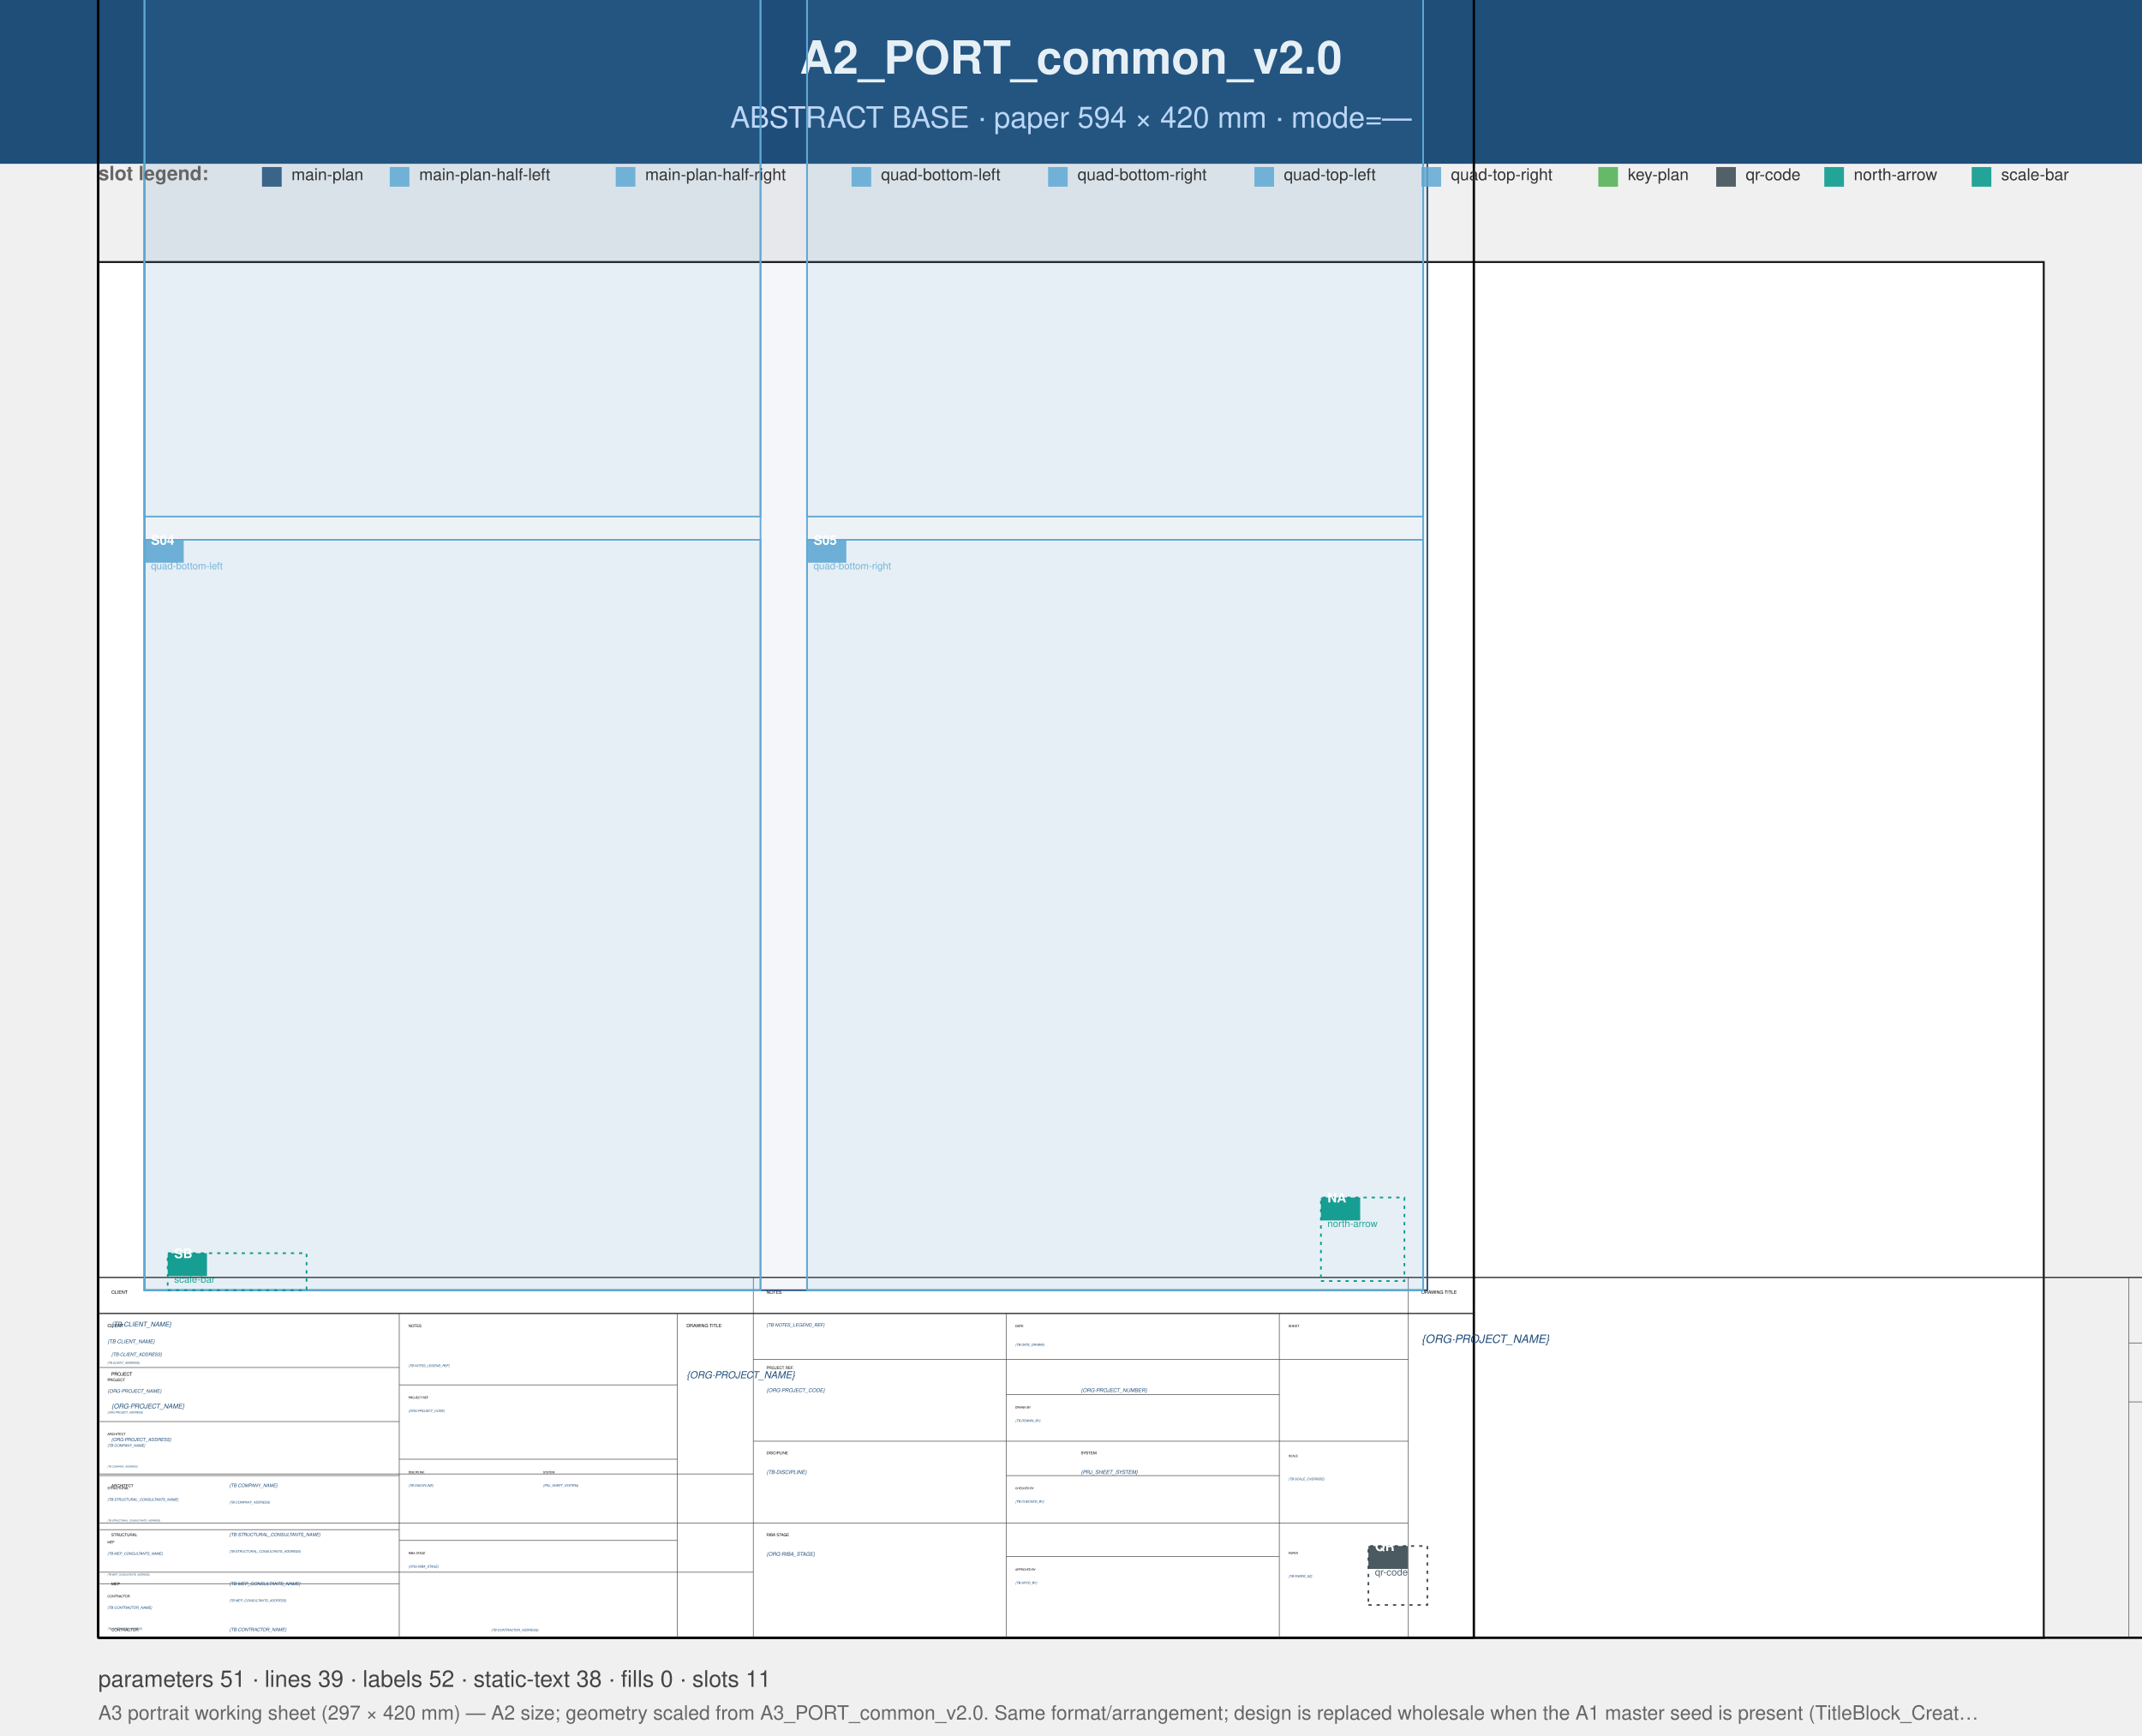
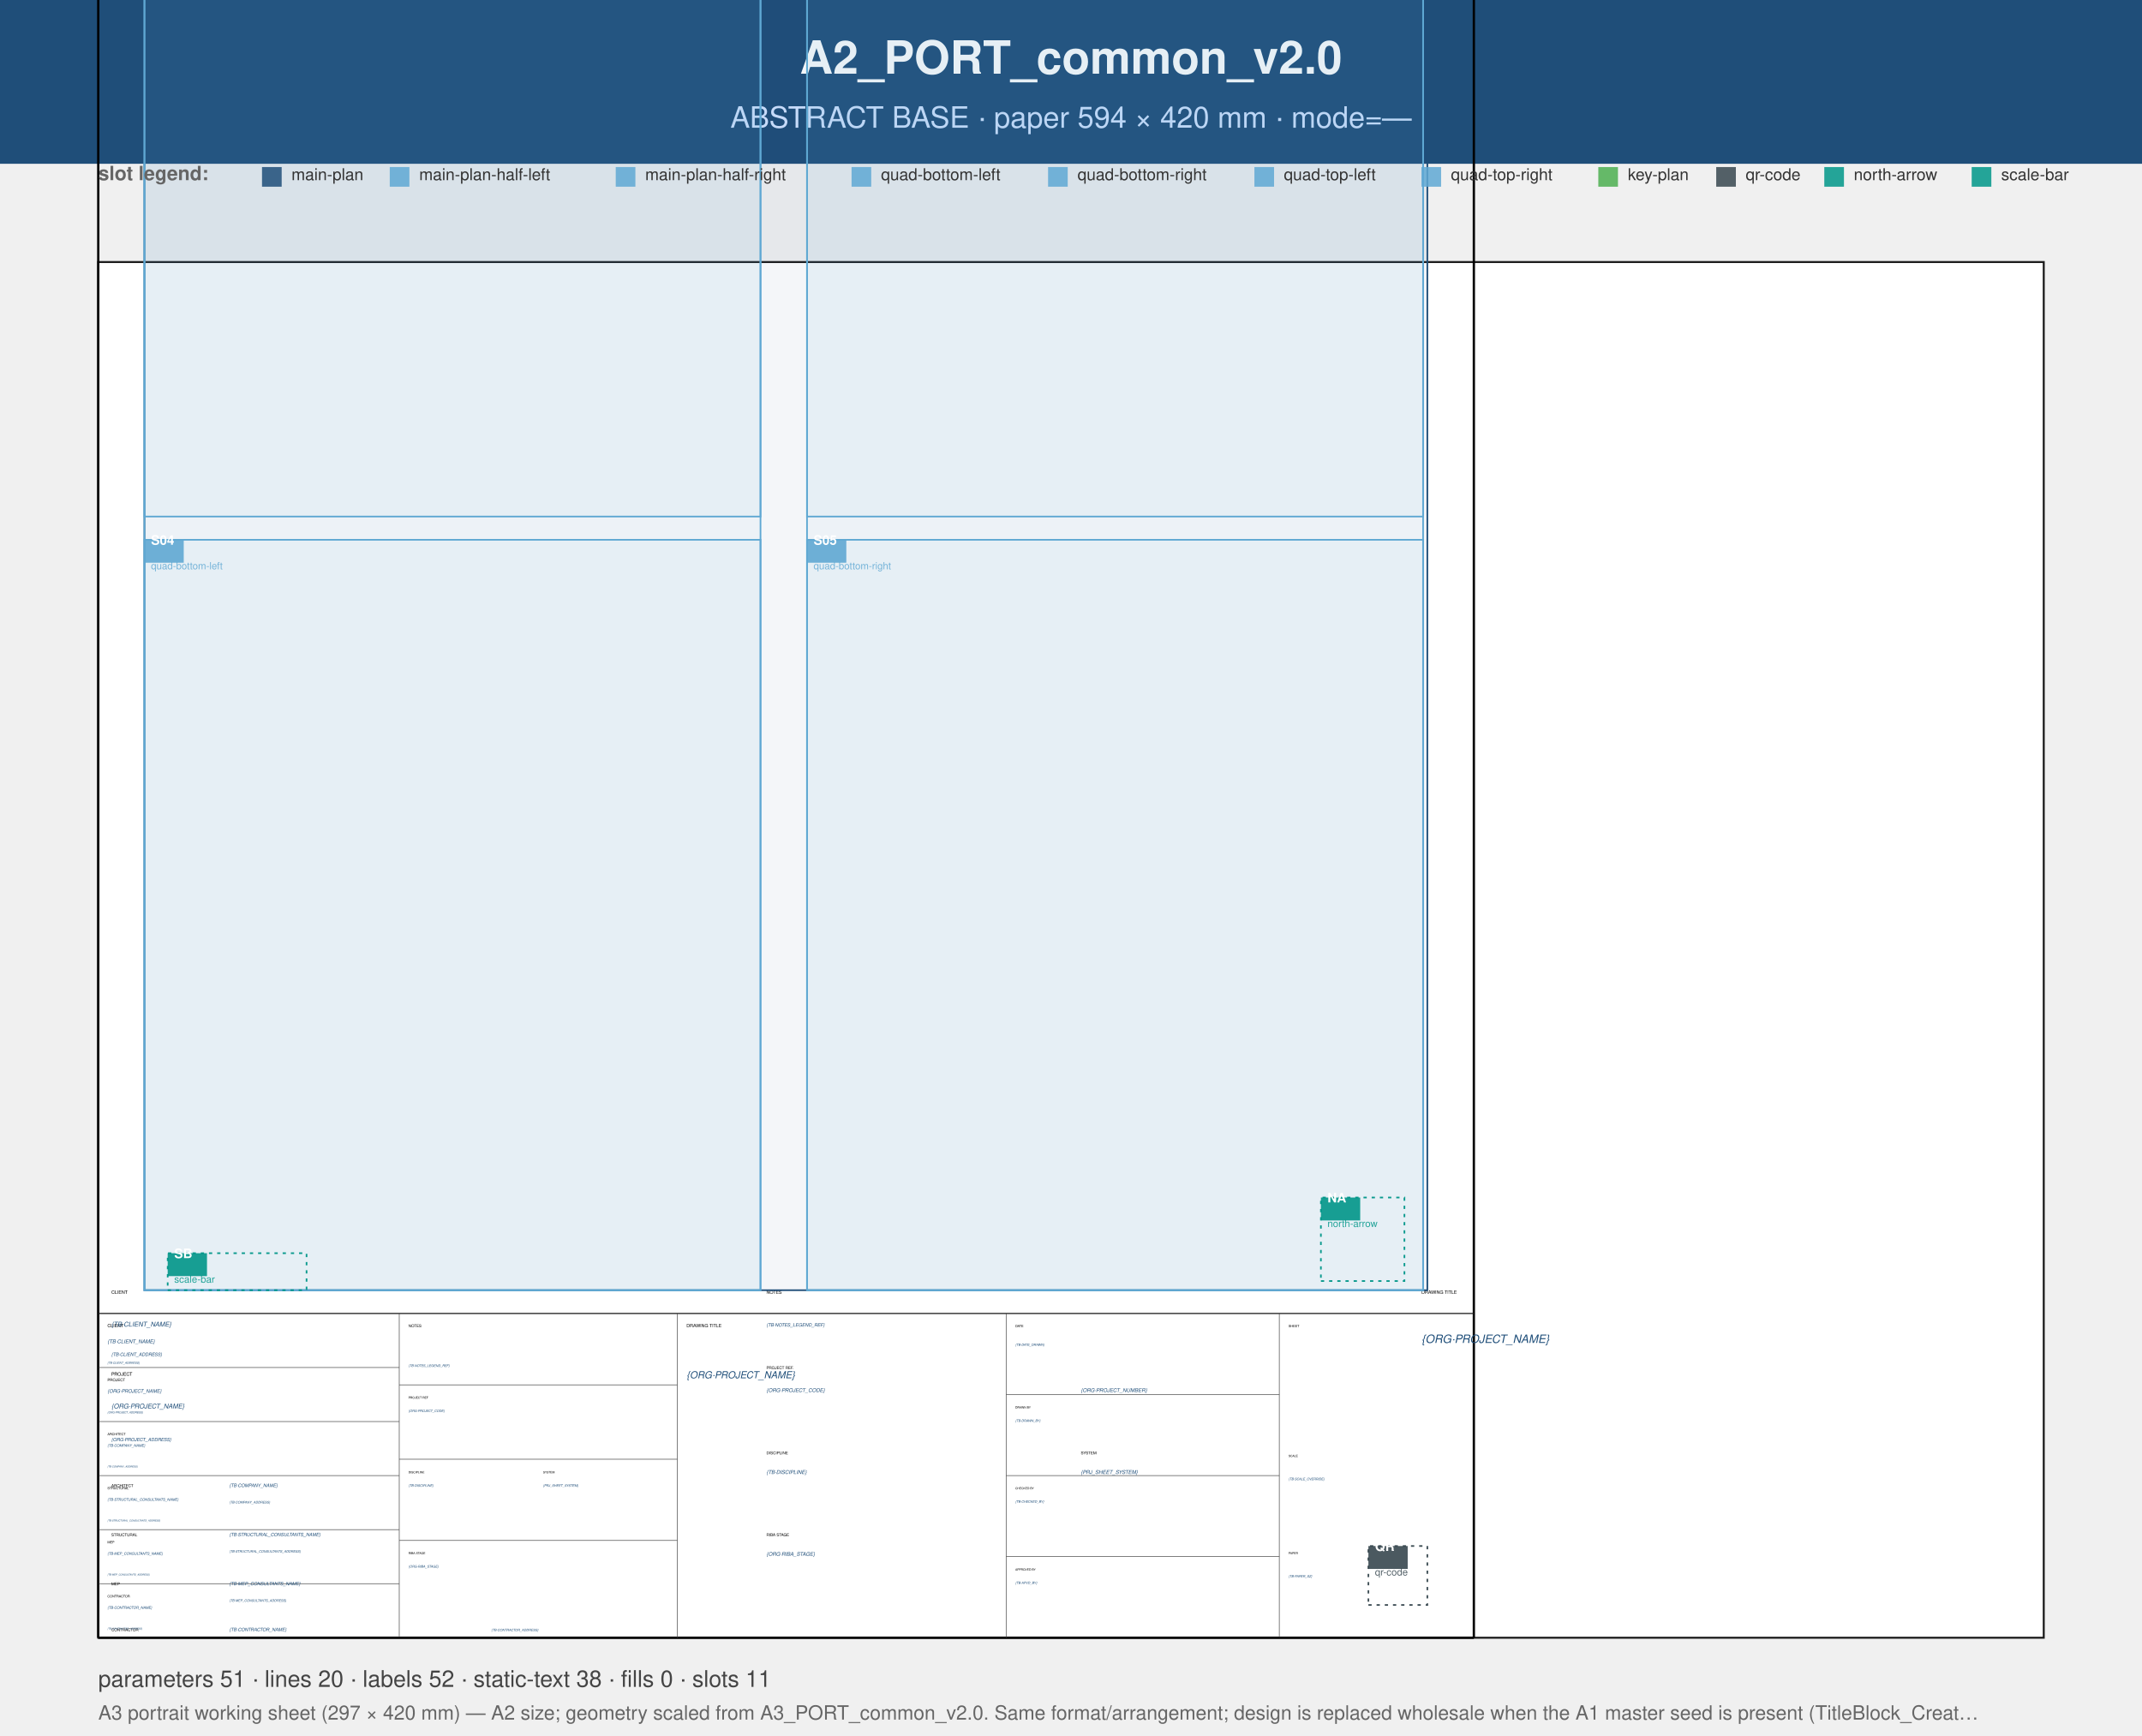
<svg xmlns="http://www.w3.org/2000/svg" viewBox="0 0 654 530" width="654mm" height="530mm" style="background:#fafafa;font-family:Helvetica,Arial,sans-serif;">
  <rect x="0" y="0" width="654" height="50" fill="#1F4E79" />
  <text x="327.0" y="22.5" text-anchor="middle" fill="#fff" font-size="14" font-weight="bold">A2_PORT_common_v2.0</text>
  <text x="327.0" y="39.0" text-anchor="middle" fill="#cfe2ff" font-size="9">ABSTRACT BASE   ·   paper 594 × 420 mm   ·   mode=—</text>
  <g transform="translate(30,500) scale(1,-1)">
    <rect x="0" y="0" width="594" height="420" fill="#ffffff" stroke="#1a1a1a" stroke-width="0.6" />
-     <line x1="0" y1="0" x2="841" y2="0" stroke="#000" stroke-width="0.7" />
-     <line x1="841" y1="0" x2="841" y2="594" stroke="#000" stroke-width="0.7" />
-     <line x1="841" y1="594" x2="0" y2="594" stroke="#000" stroke-width="0.7" />
-     <line x1="0" y1="594" x2="0" y2="0" stroke="#000" stroke-width="0.7" />
-     <line x1="0" y1="110" x2="841" y2="110" stroke="#222" stroke-width="0.35" />
-     <line x1="200" y1="0" x2="200" y2="110" stroke="#444" stroke-width="0.18" />
-     <line x1="400" y1="0" x2="400" y2="110" stroke="#444" stroke-width="0.18" />
-     <line x1="620" y1="0" x2="620" y2="110" stroke="#444" stroke-width="0.18" />
-     <line x1="820" y1="0" x2="820" y2="110" stroke="#444" stroke-width="0.18" />
-     <line x1="0" y1="50" x2="200" y2="50" stroke="#444" stroke-width="0.18" />
-     <line x1="0" y1="35" x2="200" y2="35" stroke="#444" stroke-width="0.18" />
-     <line x1="0" y1="20" x2="200" y2="20" stroke="#444" stroke-width="0.18" />
-     <line x1="200" y1="85" x2="400" y2="85" stroke="#444" stroke-width="0.18" />
-     <line x1="200" y1="60" x2="400" y2="60" stroke="#444" stroke-width="0.18" />
-     <line x1="200" y1="35" x2="400" y2="35" stroke="#444" stroke-width="0.18" />
-     <line x1="620" y1="90" x2="820" y2="90" stroke="#444" stroke-width="0.18" />
-     <line x1="620" y1="72" x2="820" y2="72" stroke="#444" stroke-width="0.18" />
-     <line x1="680" y1="72" x2="680" y2="110" stroke="#444" stroke-width="0.18" />
-     <line x1="750" y1="72" x2="750" y2="110" stroke="#444" stroke-width="0.18" />
    <line x1="0.0" y1="0.0" x2="420.0" y2="0.0" stroke="#000" stroke-width="0.7" />
    <line x1="420.0" y1="0.0" x2="420.0" y2="594.0" stroke="#000" stroke-width="0.7" />
    <line x1="420.0" y1="594.0" x2="0.0" y2="594.0" stroke="#000" stroke-width="0.7" />
    <line x1="0.0" y1="594.0" x2="0.0" y2="0.0" stroke="#000" stroke-width="0.7" />
    <line x1="0.0" y1="99.0" x2="420.0" y2="99.0" stroke="#222" stroke-width="0.35" />
    <line x1="91.9" y1="0.0" x2="91.9" y2="99.0" stroke="#444" stroke-width="0.18" />
    <line x1="176.8" y1="0.0" x2="176.8" y2="99.0" stroke="#444" stroke-width="0.18" />
    <line x1="277.2" y1="0.0" x2="277.2" y2="99.0" stroke="#444" stroke-width="0.18" />
    <line x1="360.6" y1="0.0" x2="360.6" y2="99.0" stroke="#444" stroke-width="0.18" />
    <line x1="0.0" y1="16.5" x2="91.9" y2="16.5" stroke="#444" stroke-width="0.18" />
    <line x1="0.0" y1="33.0" x2="91.9" y2="33.0" stroke="#444" stroke-width="0.18" />
    <line x1="0.0" y1="49.5" x2="91.9" y2="49.5" stroke="#444" stroke-width="0.18" />
    <line x1="0.0" y1="66.0" x2="91.9" y2="66.0" stroke="#444" stroke-width="0.18" />
    <line x1="0.0" y1="82.5" x2="91.9" y2="82.5" stroke="#444" stroke-width="0.18" />
    <line x1="91.9" y1="29.7" x2="176.8" y2="29.7" stroke="#444" stroke-width="0.18" />
    <line x1="91.9" y1="54.5" x2="176.8" y2="54.5" stroke="#444" stroke-width="0.18" />
    <line x1="91.9" y1="77.2" x2="176.8" y2="77.2" stroke="#444" stroke-width="0.18" />
    <line x1="277.2" y1="24.8" x2="360.6" y2="24.8" stroke="#444" stroke-width="0.18" />
    <line x1="277.2" y1="49.5" x2="360.6" y2="49.5" stroke="#444" stroke-width="0.18" />
    <line x1="277.2" y1="74.2" x2="360.6" y2="74.2" stroke="#444" stroke-width="0.18" />
    <g transform="translate(4,105) scale(1,-1)">
      <text x="0" y="0" font-size="1.4" text-anchor="start" fill="#000">CLIENT</text>
    </g>
    <g transform="translate(4,80) scale(1,-1)">
      <text x="0" y="0" font-size="1.4" text-anchor="start" fill="#000">PROJECT</text>
    </g>
    <g transform="translate(4,46) scale(1,-1)">
      <text x="0" y="0" font-size="1.2" text-anchor="start" fill="#000">ARCHITECT</text>
    </g>
    <g transform="translate(4,31) scale(1,-1)">
      <text x="0" y="0" font-size="1.2" text-anchor="start" fill="#000">STRUCTURAL</text>
    </g>
    <g transform="translate(4,16) scale(1,-1)">
      <text x="0" y="0" font-size="1.2" text-anchor="start" fill="#000">MEP</text>
    </g>
    <g transform="translate(4,2) scale(1,-1)">
      <text x="0" y="0" font-size="1.2" text-anchor="start" fill="#000">CONTRACTOR</text>
    </g>
    <g transform="translate(204,105) scale(1,-1)">
      <text x="0" y="0" font-size="1.4" text-anchor="start" fill="#000">NOTES</text>
    </g>
    <g transform="translate(404,105) scale(1,-1)">
      <text x="0" y="0" font-size="1.4" text-anchor="start" fill="#000">DRAWING TITLE</text>
    </g>
    <g transform="translate(204,82) scale(1,-1)">
      <text x="0" y="0" font-size="1.2" text-anchor="start" fill="#000">PROJECT REF.</text>
    </g>
    <g transform="translate(204,56) scale(1,-1)">
      <text x="0" y="0" font-size="1.2" text-anchor="start" fill="#000">DISCIPLINE</text>
    </g>
    <g transform="translate(204,31) scale(1,-1)">
      <text x="0" y="0" font-size="1.2" text-anchor="start" fill="#000">RIBA STAGE</text>
    </g>
    <g transform="translate(624,105) scale(1,-1)">
      <text x="0" y="0" font-size="1.2" text-anchor="start" fill="#000">DATE</text>
    </g>
    <g transform="translate(684,105) scale(1,-1)">
      <text x="0" y="0" font-size="1.2" text-anchor="start" fill="#000">PAPER</text>
    </g>
    <g transform="translate(754,105) scale(1,-1)">
      <text x="0" y="0" font-size="1.2" text-anchor="start" fill="#000">SCALE</text>
    </g>
    <g transform="translate(624,87) scale(1,-1)">
      <text x="0" y="0" font-size="1.2" text-anchor="start" fill="#000">DRAWN BY</text>
    </g>
    <g transform="translate(684,87) scale(1,-1)">
      <text x="0" y="0" font-size="1.2" text-anchor="start" fill="#000">CHECKED BY</text>
    </g>
    <g transform="translate(754,87) scale(1,-1)">
      <text x="0" y="0" font-size="1.2" text-anchor="start" fill="#000">APPROVED BY</text>
    </g>
    <g transform="translate(624,69) scale(1,-1)">
      <text x="0" y="0" font-size="1.0" text-anchor="start" fill="#000">DATES</text>
    </g>
    <g transform="translate(300,56) scale(1,-1)">
      <text x="0" y="0" font-size="1.2" text-anchor="start" fill="#000">SYSTEM</text>
    </g>
    <g transform="translate(2.8,94.8) scale(1,-1)">
      <text x="0" y="0" font-size="1.39" text-anchor="start" fill="#000">CLIENT</text>
    </g>
    <g transform="translate(2.8,78.3) scale(1,-1)">
      <text x="0" y="0" font-size="1.19" text-anchor="start" fill="#000">PROJECT</text>
    </g>
    <g transform="translate(2.8,61.8) scale(1,-1)">
      <text x="0" y="0" font-size="0.99" text-anchor="start" fill="#000">ARCHITECT</text>
    </g>
    <g transform="translate(2.8,45.3) scale(1,-1)">
      <text x="0" y="0" font-size="0.99" text-anchor="start" fill="#000">STRUCTURAL</text>
    </g>
    <g transform="translate(2.8,28.8) scale(1,-1)">
      <text x="0" y="0" font-size="0.99" text-anchor="start" fill="#000">MEP</text>
    </g>
    <g transform="translate(2.8,12.3) scale(1,-1)">
      <text x="0" y="0" font-size="0.99" text-anchor="start" fill="#000">CONTRACTOR</text>
    </g>
    <g transform="translate(94.7,94.8) scale(1,-1)">
      <text x="0" y="0" font-size="1.19" text-anchor="start" fill="#000">NOTES</text>
    </g>
    <g transform="translate(94.7,73.0) scale(1,-1)">
      <text x="0" y="0" font-size="0.89" text-anchor="start" fill="#000">PROJECT REF</text>
    </g>
    <g transform="translate(94.7,50.2) scale(1,-1)">
      <text x="0" y="0" font-size="0.89" text-anchor="start" fill="#000">DISCIPLINE</text>
    </g>
    <g transform="translate(94.7,25.5) scale(1,-1)">
      <text x="0" y="0" font-size="0.89" text-anchor="start" fill="#000">RIBA STAGE</text>
    </g>
    <g transform="translate(179.6,94.8) scale(1,-1)">
      <text x="0" y="0" font-size="1.39" text-anchor="start" fill="#000">DRAWING TITLE</text>
    </g>
    <g transform="translate(280.0,94.8) scale(1,-1)">
      <text x="0" y="0" font-size="0.99" text-anchor="start" fill="#000">DATE</text>
    </g>
    <g transform="translate(280.0,70.0) scale(1,-1)">
      <text x="0" y="0" font-size="0.89" text-anchor="start" fill="#000">DRAWN BY</text>
    </g>
    <g transform="translate(280.0,45.3) scale(1,-1)">
      <text x="0" y="0" font-size="0.89" text-anchor="start" fill="#000">CHECKED BY</text>
    </g>
    <g transform="translate(280.0,20.5) scale(1,-1)">
      <text x="0" y="0" font-size="0.89" text-anchor="start" fill="#000">APPROVED BY</text>
    </g>
    <g transform="translate(363.4,94.8) scale(1,-1)">
      <text x="0" y="0" font-size="0.99" text-anchor="start" fill="#000">SHEET</text>
    </g>
    <g transform="translate(363.4,55.2) scale(1,-1)">
      <text x="0" y="0" font-size="0.89" text-anchor="start" fill="#000">SCALE</text>
    </g>
    <g transform="translate(363.4,25.5) scale(1,-1)">
      <text x="0" y="0" font-size="0.89" text-anchor="start" fill="#000">PAPER</text>
    </g>
    <g transform="translate(135.8,50.2) scale(1,-1)">
      <text x="0" y="0" font-size="0.89" text-anchor="start" fill="#000">SYSTEM</text>
    </g>
    <g transform="translate(4,95) scale(1,-1)">
      <text x="0" y="0" font-size="2.0" text-anchor="start" fill="#1F4E79" font-style="italic">{TB·CLIENT_NAME}</text>
    </g>
    <g transform="translate(4,86) scale(1,-1)">
      <text x="0" y="0" font-size="1.4" text-anchor="start" fill="#1F4E79" font-style="italic">{TB·CLIENT_ADDRESS}</text>
    </g>
    <g transform="translate(4,70) scale(1,-1)">
      <text x="0" y="0" font-size="2.0" text-anchor="start" fill="#1F4E79" font-style="italic">{ORG·PROJECT_NAME}</text>
    </g>
    <g transform="translate(4,60) scale(1,-1)">
      <text x="0" y="0" font-size="1.4" text-anchor="start" fill="#1F4E79" font-style="italic">{ORG·PROJECT_ADDRESS}</text>
    </g>
    <g transform="translate(40,46) scale(1,-1)">
      <text x="0" y="0" font-size="1.4" text-anchor="start" fill="#1F4E79" font-style="italic">{TB·COMPANY_NAME}</text>
    </g>
    <g transform="translate(40,41) scale(1,-1)">
      <text x="0" y="0" font-size="1.0" text-anchor="start" fill="#1F4E79" font-style="italic">{TB·COMPANY_ADDRESS}</text>
    </g>
    <g transform="translate(40,31) scale(1,-1)">
      <text x="0" y="0" font-size="1.4" text-anchor="start" fill="#1F4E79" font-style="italic">{TB·STRUCTURAL_CONSULTANTS_NAME}</text>
    </g>
    <g transform="translate(40,26) scale(1,-1)">
      <text x="0" y="0" font-size="1.0" text-anchor="start" fill="#1F4E79" font-style="italic">{TB·STRUCTURAL_CONSULTANTS_ADDRESS}</text>
    </g>
    <g transform="translate(40,16) scale(1,-1)">
      <text x="0" y="0" font-size="1.4" text-anchor="start" fill="#1F4E79" font-style="italic">{TB·MEP_CONSULTANTS_NAME}</text>
    </g>
    <g transform="translate(40,11) scale(1,-1)">
      <text x="0" y="0" font-size="1.0" text-anchor="start" fill="#1F4E79" font-style="italic">{TB·MEP_CONSULTANTS_ADDRESS}</text>
    </g>
    <g transform="translate(40,2) scale(1,-1)">
      <text x="0" y="0" font-size="1.4" text-anchor="start" fill="#1F4E79" font-style="italic">{TB·CONTRACTOR_NAME}</text>
    </g>
    <g transform="translate(120,2) scale(1,-1)">
      <text x="0" y="0" font-size="1.0" text-anchor="start" fill="#1F4E79" font-style="italic">{TB·CONTRACTOR_ADDRESS}</text>
    </g>
    <g transform="translate(204,75) scale(1,-1)">
      <text x="0" y="0" font-size="1.6" text-anchor="start" fill="#1F4E79" font-style="italic">{ORG·PROJECT_CODE}</text>
    </g>
    <g transform="translate(300,75) scale(1,-1)">
      <text x="0" y="0" font-size="1.6" text-anchor="start" fill="#1F4E79" font-style="italic">{ORG·PROJECT_NUMBER}</text>
    </g>
    <g transform="translate(204,50) scale(1,-1)">
      <text x="0" y="0" font-size="1.6" text-anchor="start" fill="#1F4E79" font-style="italic">{TB·DISCIPLINE}</text>
    </g>
    <g transform="translate(204,25) scale(1,-1)">
      <text x="0" y="0" font-size="1.6" text-anchor="start" fill="#1F4E79" font-style="italic">{ORG·RIBA_STAGE}</text>
    </g>
    <g transform="translate(204,95) scale(1,-1)">
      <text x="0" y="0" font-size="1.4" text-anchor="start" fill="#1F4E79" font-style="italic">{TB·NOTES_LEGEND_REF}</text>
    </g>
    <g transform="translate(404,90) scale(1,-1)">
      <text x="0" y="0" font-size="3.5" text-anchor="start" fill="#1F4E79" font-style="italic">{ORG·PROJECT_NAME}</text>
    </g>
    <g transform="translate(624,96) scale(1,-1)">
      <text x="0" y="0" font-size="1.4" text-anchor="start" fill="#1F4E79" font-style="italic">{TB·DATE_DRAWN}</text>
    </g>
    <g transform="translate(684,96) scale(1,-1)">
      <text x="0" y="0" font-size="1.4" text-anchor="start" fill="#1F4E79" font-style="italic">{TB·PAPER_SZ}</text>
    </g>
    <g transform="translate(754,96) scale(1,-1)">
      <text x="0" y="0" font-size="1.4" text-anchor="start" fill="#1F4E79" font-style="italic">{TB·SCALE_OVERRIDE}</text>
    </g>
    <g transform="translate(624,78) scale(1,-1)">
      <text x="0" y="0" font-size="1.4" text-anchor="start" fill="#1F4E79" font-style="italic">{TB·DRAWN_BY}</text>
    </g>
    <g transform="translate(684,78) scale(1,-1)">
      <text x="0" y="0" font-size="1.4" text-anchor="start" fill="#1F4E79" font-style="italic">{TB·CHECKED_BY}</text>
    </g>
    <g transform="translate(754,78) scale(1,-1)">
      <text x="0" y="0" font-size="1.4" text-anchor="start" fill="#1F4E79" font-style="italic">{TB·APVD_BY}</text>
    </g>
    <g transform="translate(624,64) scale(1,-1)">
      <text x="0" y="0" font-size="1.0" text-anchor="start" fill="#1F4E79" font-style="italic">{TB·DATE_DRAWN}</text>
    </g>
    <g transform="translate(684,64) scale(1,-1)">
      <text x="0" y="0" font-size="1.0" text-anchor="start" fill="#1F4E79" font-style="italic">{TB·DATE_CHECKED}</text>
    </g>
    <g transform="translate(754,64) scale(1,-1)">
      <text x="0" y="0" font-size="1.0" text-anchor="start" fill="#1F4E79" font-style="italic">{TB·DATE_APVD}</text>
    </g>
    <g transform="translate(300,50) scale(1,-1)">
      <text x="0" y="0" font-size="1.6" text-anchor="start" fill="#1F4E79" font-style="italic">{PRJ_SHEET_SYSTEM}</text>
    </g>
    <g transform="translate(2.8,89.9) scale(1,-1)">
      <text x="0" y="0" font-size="1.58" text-anchor="start" fill="#1F4E79" font-style="italic">{TB·CLIENT_NAME}</text>
    </g>
    <g transform="translate(2.8,83.6) scale(1,-1)">
      <text x="0" y="0" font-size="0.89" text-anchor="start" fill="#1F4E79" font-style="italic">{TB·CLIENT_ADDRESS}</text>
    </g>
    <g transform="translate(2.8,74.8) scale(1,-1)">
      <text x="0" y="0" font-size="1.48" text-anchor="start" fill="#1F4E79" font-style="italic">{ORG·PROJECT_NAME}</text>
    </g>
    <g transform="translate(2.8,68.5) scale(1,-1)">
      <text x="0" y="0" font-size="0.83" text-anchor="start" fill="#1F4E79" font-style="italic">{ORG·PROJECT_ADDRESS}</text>
    </g>
    <g transform="translate(2.8,58.3) scale(1,-1)">
      <text x="0" y="0" font-size="1.09" text-anchor="start" fill="#1F4E79" font-style="italic">{TB·COMPANY_NAME}</text>
    </g>
    <g transform="translate(2.8,52.0) scale(1,-1)">
      <text x="0" y="0" font-size="0.74" text-anchor="start" fill="#1F4E79" font-style="italic">{TB·COMPANY_ADDRESS}</text>
    </g>
    <g transform="translate(2.8,41.8) scale(1,-1)">
      <text x="0" y="0" font-size="1.09" text-anchor="start" fill="#1F4E79" font-style="italic">{TB·STRUCTURAL_CONSULTANTS_NAME}</text>
    </g>
    <g transform="translate(2.8,35.5) scale(1,-1)">
      <text x="0" y="0" font-size="0.74" text-anchor="start" fill="#1F4E79" font-style="italic">{TB·STRUCTURAL_CONSULTANTS_ADDRESS}</text>
    </g>
    <g transform="translate(2.8,25.3) scale(1,-1)">
      <text x="0" y="0" font-size="1.09" text-anchor="start" fill="#1F4E79" font-style="italic">{TB·MEP_CONSULTANTS_NAME}</text>
    </g>
    <g transform="translate(2.8,19.0) scale(1,-1)">
      <text x="0" y="0" font-size="0.74" text-anchor="start" fill="#1F4E79" font-style="italic">{TB·MEP_CONSULTANTS_ADDRESS}</text>
    </g>
    <g transform="translate(2.8,8.8) scale(1,-1)">
      <text x="0" y="0" font-size="1.09" text-anchor="start" fill="#1F4E79" font-style="italic">{TB·CONTRACTOR_NAME}</text>
    </g>
    <g transform="translate(2.8,2.5) scale(1,-1)">
      <text x="0" y="0" font-size="0.74" text-anchor="start" fill="#1F4E79" font-style="italic">{TB·CONTRACTOR_ADDRESS}</text>
    </g>
    <g transform="translate(94.7,82.7) scale(1,-1)">
      <text x="0" y="0" font-size="0.99" text-anchor="start" fill="#1F4E79" font-style="italic">{TB·NOTES_LEGEND_REF}</text>
    </g>
    <g transform="translate(94.7,68.9) scale(1,-1)">
      <text x="0" y="0" font-size="0.99" text-anchor="start" fill="#1F4E79" font-style="italic">{ORG·PROJECT_CODE}</text>
    </g>
    <g transform="translate(94.7,46.1) scale(1,-1)">
      <text x="0" y="0" font-size="0.99" text-anchor="start" fill="#1F4E79" font-style="italic">{TB·DISCIPLINE}</text>
    </g>
    <g transform="translate(94.7,21.4) scale(1,-1)">
      <text x="0" y="0" font-size="0.99" text-anchor="start" fill="#1F4E79" font-style="italic">{ORG·RIBA_STAGE}</text>
    </g>
    <g transform="translate(179.6,79.2) scale(1,-1)">
      <text x="0" y="0" font-size="2.97" text-anchor="start" fill="#1F4E79" font-style="italic">{ORG·PROJECT_NAME}</text>
    </g>
    <g transform="translate(280.0,89.1) scale(1,-1)">
      <text x="0" y="0" font-size="0.99" text-anchor="start" fill="#1F4E79" font-style="italic">{TB·DATE_DRAWN}</text>
    </g>
    <g transform="translate(280.0,65.9) scale(1,-1)">
      <text x="0" y="0" font-size="0.99" text-anchor="start" fill="#1F4E79" font-style="italic">{TB·DRAWN_BY}</text>
    </g>
    <g transform="translate(280.0,41.2) scale(1,-1)">
      <text x="0" y="0" font-size="0.99" text-anchor="start" fill="#1F4E79" font-style="italic">{TB·CHECKED_BY}</text>
    </g>
    <g transform="translate(280.0,16.4) scale(1,-1)">
      <text x="0" y="0" font-size="0.99" text-anchor="start" fill="#1F4E79" font-style="italic">{TB·APVD_BY}</text>
    </g>
    <g transform="translate(363.4,48.1) scale(1,-1)">
      <text x="0" y="0" font-size="0.99" text-anchor="start" fill="#1F4E79" font-style="italic">{TB·SCALE_OVERRIDE}</text>
    </g>
    <g transform="translate(363.4,18.4) scale(1,-1)">
      <text x="0" y="0" font-size="0.99" text-anchor="start" fill="#1F4E79" font-style="italic">{TB·PAPER_SZ}</text>
    </g>
    <g transform="translate(135.8,46.1) scale(1,-1)">
      <text x="0" y="0" font-size="0.99" text-anchor="start" fill="#1F4E79" font-style="italic">{PRJ_SHEET_SYSTEM}</text>
    </g>
    <rect x="14.1" y="106.1" width="391.7" height="480.9" fill="#1F4E79" fill-opacity="0.05" stroke="#1F4E79" stroke-width="0.5" stroke-dasharray="" opacity="1.0" />
    <rect x="14.1" y="580.0" width="12" height="7" fill="#1F4E79" opacity="0.9" />
    <g transform="translate(16.1,585.5) scale(1,-1)">
      <text x="0" y="0" font-size="4" font-weight="bold" fill="#fff">S01</text>
    </g>
    <g transform="translate(16.1,578.0) scale(1,-1)">
      <text x="0" y="0" font-size="3" fill="#1F4E79" opacity="0.85">main-plan</text>
    </g>
    <rect x="14.1" y="106.1" width="188.1" height="480.9" fill="#5fa8d3" fill-opacity="0.05" stroke="#5fa8d3" stroke-width="0.5" stroke-dasharray="" opacity="1.0" />
    <rect x="14.1" y="580.0" width="12" height="7" fill="#5fa8d3" opacity="0.9" />
    <g transform="translate(16.1,585.5) scale(1,-1)">
      <text x="0" y="0" font-size="4" font-weight="bold" fill="#fff">S02</text>
    </g>
    <g transform="translate(16.1,578.0) scale(1,-1)">
      <text x="0" y="0" font-size="3" fill="#5fa8d3" opacity="0.85">main-plan-half-left</text>
    </g>
    <rect x="216.4" y="106.1" width="188.1" height="480.9" fill="#5fa8d3" fill-opacity="0.05" stroke="#5fa8d3" stroke-width="0.5" stroke-dasharray="" opacity="1.0" />
    <rect x="216.4" y="580.0" width="12" height="7" fill="#5fa8d3" opacity="0.9" />
    <g transform="translate(218.4,585.5) scale(1,-1)">
      <text x="0" y="0" font-size="4" font-weight="bold" fill="#fff">S03</text>
    </g>
    <g transform="translate(218.4,578.0) scale(1,-1)">
      <text x="0" y="0" font-size="3" fill="#5fa8d3" opacity="0.85">main-plan-half-right</text>
    </g>
    <rect x="14.1" y="106.1" width="188.1" height="229.1" fill="#5fa8d3" fill-opacity="0.05" stroke="#5fa8d3" stroke-width="0.5" stroke-dasharray="" opacity="1.0" />
    <rect x="14.1" y="328.2" width="12" height="7" fill="#5fa8d3" opacity="0.9" />
    <g transform="translate(16.1,333.7) scale(1,-1)">
      <text x="0" y="0" font-size="4" font-weight="bold" fill="#fff">S04</text>
    </g>
    <g transform="translate(16.1,326.2) scale(1,-1)">
      <text x="0" y="0" font-size="3" fill="#5fa8d3" opacity="0.85">quad-bottom-left</text>
    </g>
    <rect x="216.4" y="106.1" width="188.1" height="229.1" fill="#5fa8d3" fill-opacity="0.05" stroke="#5fa8d3" stroke-width="0.5" stroke-dasharray="" opacity="1.0" />
    <rect x="216.4" y="328.2" width="12" height="7" fill="#5fa8d3" opacity="0.9" />
    <g transform="translate(218.4,333.7) scale(1,-1)">
      <text x="0" y="0" font-size="4" font-weight="bold" fill="#fff">S05</text>
    </g>
    <g transform="translate(218.4,326.2) scale(1,-1)">
      <text x="0" y="0" font-size="3" fill="#5fa8d3" opacity="0.85">quad-bottom-right</text>
    </g>
    <rect x="14.1" y="342.3" width="188.1" height="229.1" fill="#5fa8d3" fill-opacity="0.05" stroke="#5fa8d3" stroke-width="0.5" stroke-dasharray="" opacity="1.0" />
    <rect x="14.1" y="564.4" width="12" height="7" fill="#5fa8d3" opacity="0.9" />
    <g transform="translate(16.1,569.9) scale(1,-1)">
      <text x="0" y="0" font-size="4" font-weight="bold" fill="#fff">S06</text>
    </g>
    <g transform="translate(16.1,562.4) scale(1,-1)">
      <text x="0" y="0" font-size="3" fill="#5fa8d3" opacity="0.85">quad-top-left</text>
    </g>
    <rect x="216.4" y="342.3" width="188.1" height="229.1" fill="#5fa8d3" fill-opacity="0.05" stroke="#5fa8d3" stroke-width="0.5" stroke-dasharray="" opacity="1.0" />
    <rect x="216.4" y="564.4" width="12" height="7" fill="#5fa8d3" opacity="0.9" />
    <g transform="translate(218.4,569.9) scale(1,-1)">
      <text x="0" y="0" font-size="4" font-weight="bold" fill="#fff">S07</text>
    </g>
    <g transform="translate(218.4,562.4) scale(1,-1)">
      <text x="0" y="0" font-size="3" fill="#5fa8d3" opacity="0.85">quad-top-right</text>
    </g>
    <rect x="690" y="130" width="120" height="100" fill="#4CAF50" fill-opacity="0.05" stroke="#4CAF50" stroke-width="0.5" stroke-dasharray="" opacity="1.0" />
    <rect x="690" y="223" width="12" height="7" fill="#4CAF50" opacity="0.9" />
    <g transform="translate(692,228.5) scale(1,-1)">
      <text x="0" y="0" font-size="4" font-weight="bold" fill="#fff">KP</text>
    </g>
    <g transform="translate(692,221) scale(1,-1)">
      <text x="0" y="0" font-size="3" fill="#4CAF50" opacity="0.85">key-plan</text>
    </g>
    <rect x="387.8" y="10" width="18" height="18" fill="#37474F" fill-opacity="0.0" stroke="#37474F" stroke-width="0.5" stroke-dasharray="1,1.5" opacity="0.95" />
    <rect x="387.8" y="21" width="12" height="7" fill="#37474F" opacity="0.9" />
    <g transform="translate(389.8,26.5) scale(1,-1)">
      <text x="0" y="0" font-size="4" font-weight="bold" fill="#fff">QR</text>
    </g>
    <g transform="translate(389.8,19) scale(1,-1)">
      <text x="0" y="0" font-size="3" fill="#37474F" opacity="0.85">qr-code</text>
    </g>
    <rect x="373.3" y="108.9" width="25.5" height="25.5" fill="#009688" fill-opacity="0.0" stroke="#009688" stroke-width="0.5" stroke-dasharray="1,1.5" opacity="0.95" />
    <rect x="373.3" y="127.4" width="12" height="7" fill="#009688" opacity="0.9" />
    <g transform="translate(375.3,132.9) scale(1,-1)">
      <text x="0" y="0" font-size="4" font-weight="bold" fill="#fff">NA</text>
    </g>
    <g transform="translate(375.3,125.4) scale(1,-1)">
      <text x="0" y="0" font-size="3" fill="#009688" opacity="0.85">north-arrow</text>
    </g>
    <rect x="21.2" y="106.1" width="42.4" height="11.3" fill="#009688" fill-opacity="0.0" stroke="#009688" stroke-width="0.5" stroke-dasharray="1,1.5" opacity="0.95" />
    <rect x="21.2" y="110.4" width="12" height="7" fill="#009688" opacity="0.9" />
    <g transform="translate(23.2,115.9) scale(1,-1)">
      <text x="0" y="0" font-size="4" font-weight="bold" fill="#fff">SB</text>
    </g>
    <g transform="translate(23.2,108.4) scale(1,-1)">
      <text x="0" y="0" font-size="3" fill="#009688" opacity="0.85">scale-bar</text>
    </g>
  </g>
  <text x="30" y="55" font-size="6" fill="#666" font-weight="bold">slot legend:</text>
  <rect x="80" y="51" width="6" height="6" fill="#1F4E79" opacity="0.85" />
  <text x="89" y="55" font-size="5" fill="#333">main-plan</text>
  <rect x="119" y="51" width="6" height="6" fill="#5fa8d3" opacity="0.85" />
  <text x="128" y="55" font-size="5" fill="#333">main-plan-half-left</text>
  <rect x="188" y="51" width="6" height="6" fill="#5fa8d3" opacity="0.85" />
  <text x="197" y="55" font-size="5" fill="#333">main-plan-half-right</text>
  <rect x="260" y="51" width="6" height="6" fill="#5fa8d3" opacity="0.85" />
  <text x="269" y="55" font-size="5" fill="#333">quad-bottom-left</text>
  <rect x="320" y="51" width="6" height="6" fill="#5fa8d3" opacity="0.85" />
  <text x="329" y="55" font-size="5" fill="#333">quad-bottom-right</text>
  <rect x="383" y="51" width="6" height="6" fill="#5fa8d3" opacity="0.85" />
  <text x="392" y="55" font-size="5" fill="#333">quad-top-left</text>
  <rect x="434" y="51" width="6" height="6" fill="#5fa8d3" opacity="0.85" />
  <text x="443" y="55" font-size="5" fill="#333">quad-top-right</text>
  <rect x="488" y="51" width="6" height="6" fill="#4CAF50" opacity="0.85" />
  <text x="497" y="55" font-size="5" fill="#333">key-plan</text>
  <rect x="524" y="51" width="6" height="6" fill="#37474F" opacity="0.85" />
  <text x="533" y="55" font-size="5" fill="#333">qr-code</text>
  <rect x="557" y="51" width="6" height="6" fill="#009688" opacity="0.85" />
  <text x="566" y="55" font-size="5" fill="#333">north-arrow</text>
  <rect x="602" y="51" width="6" height="6" fill="#009688" opacity="0.85" />
  <text x="611" y="55" font-size="5" fill="#333">scale-bar</text>
-   <text x="30" y="515.0" font-size="7" fill="#444">parameters 51  ·  lines 39  ·  labels 52  ·  static-text 38  ·  fills 0  ·  slots 11</text>
+   <text x="30" y="515.0" font-size="7" fill="#444">parameters 51  ·  lines 20  ·  labels 52  ·  static-text 38  ·  fills 0  ·  slots 11</text>
  <text x="30" y="525.0" font-size="6" fill="#666">A3 portrait working sheet (297 × 420 mm) — A2 size; geometry scaled from A3_PORT_common_v2.0. Same format/arrangement; design is replaced wholesale when the A1 master seed is present (TitleBlock_Creat…</text>
</svg>
